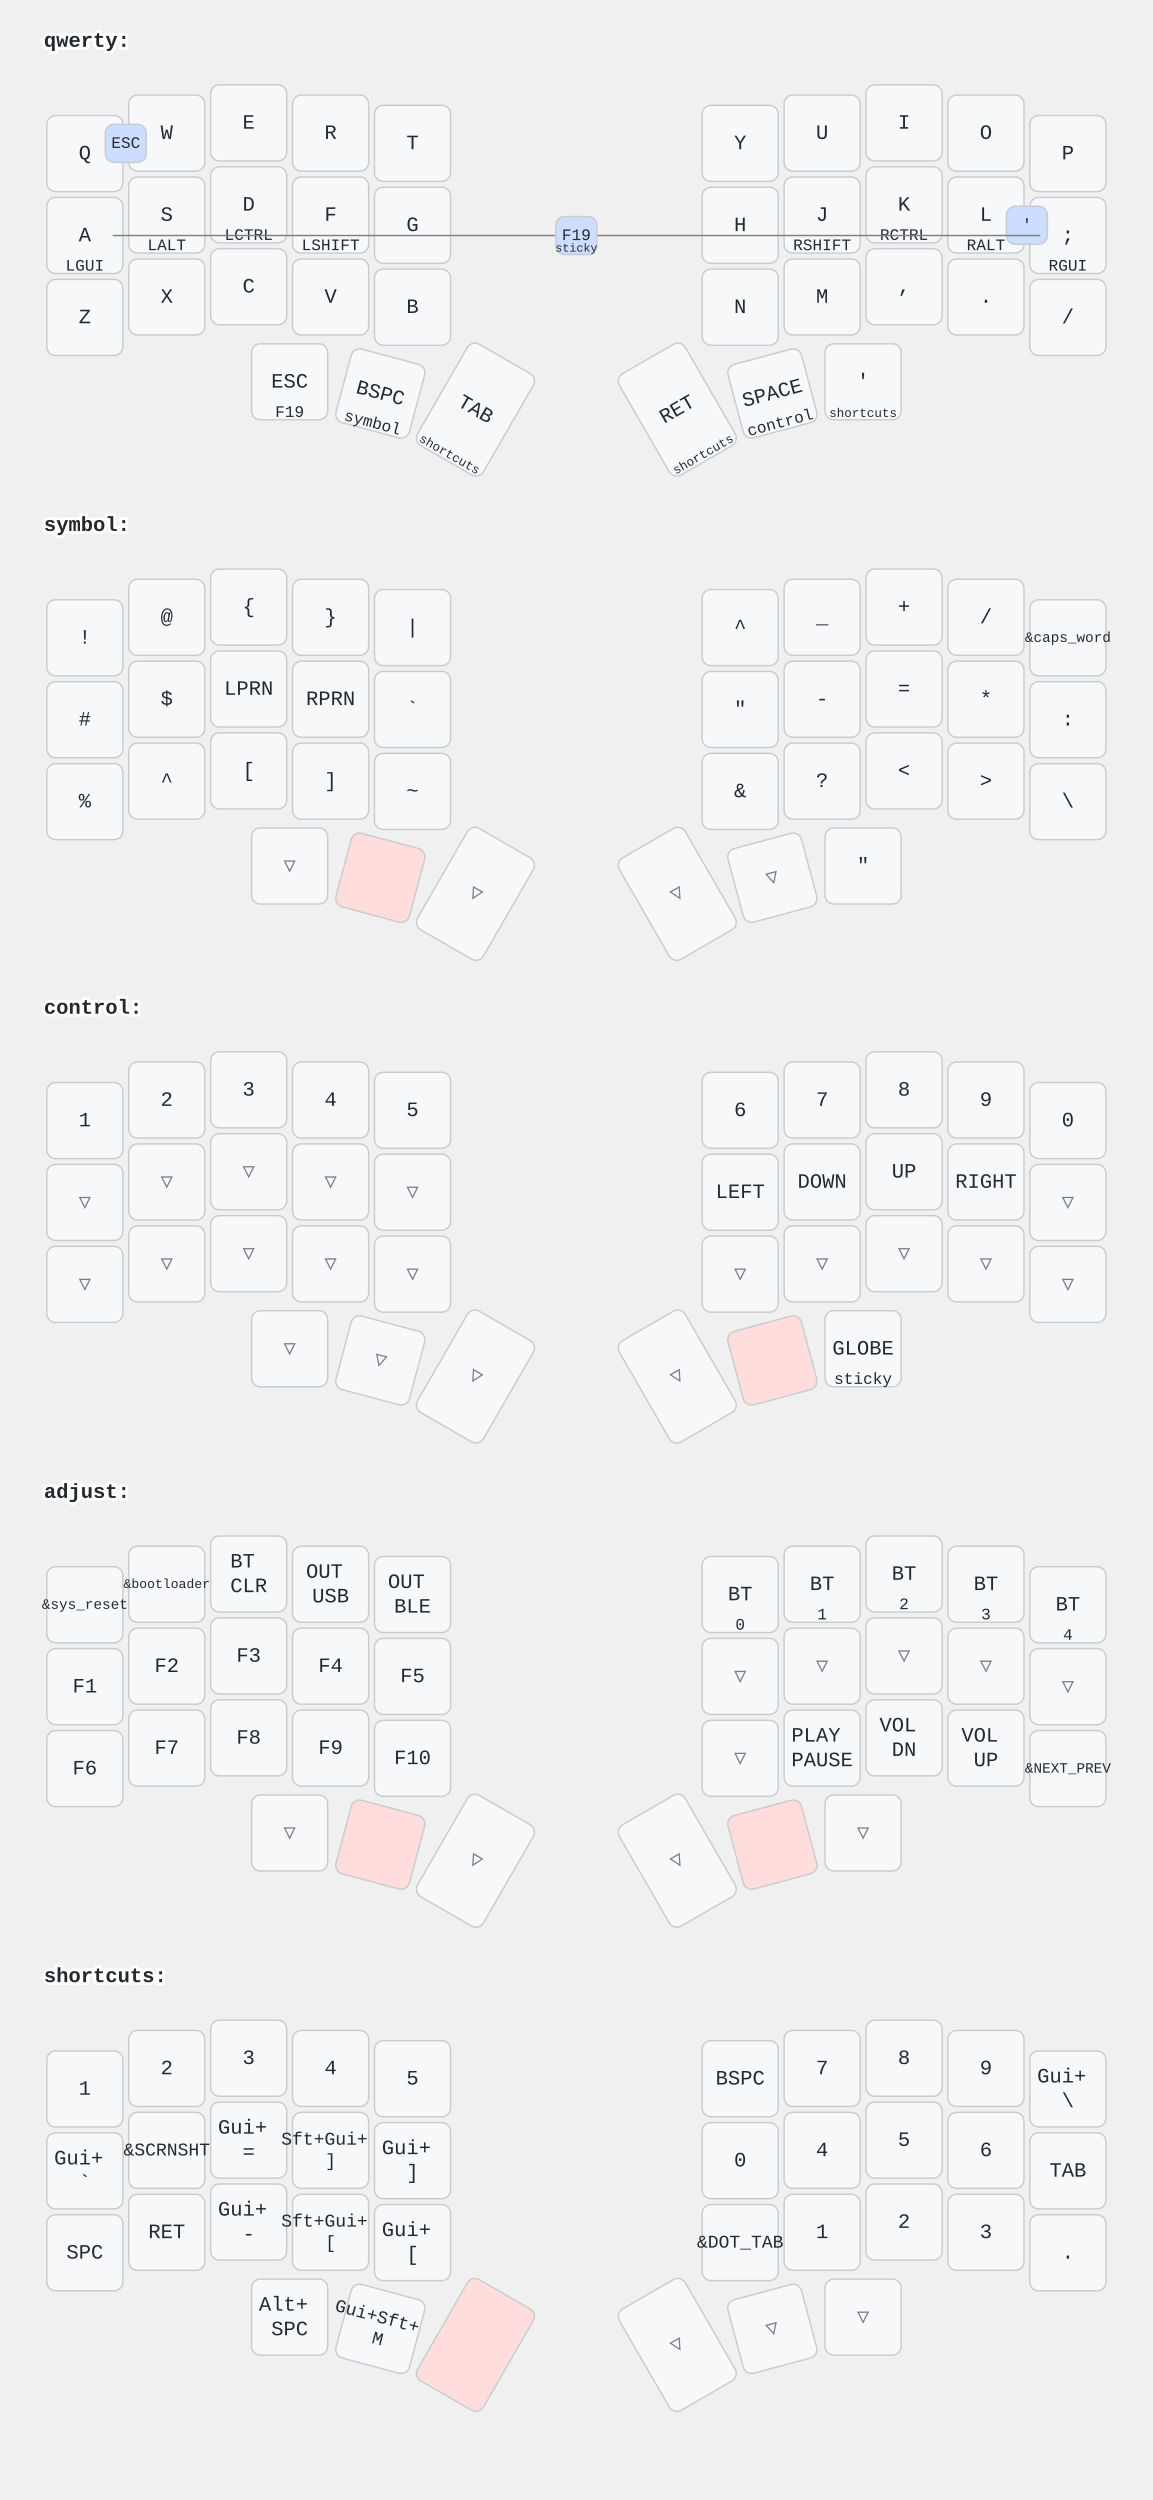
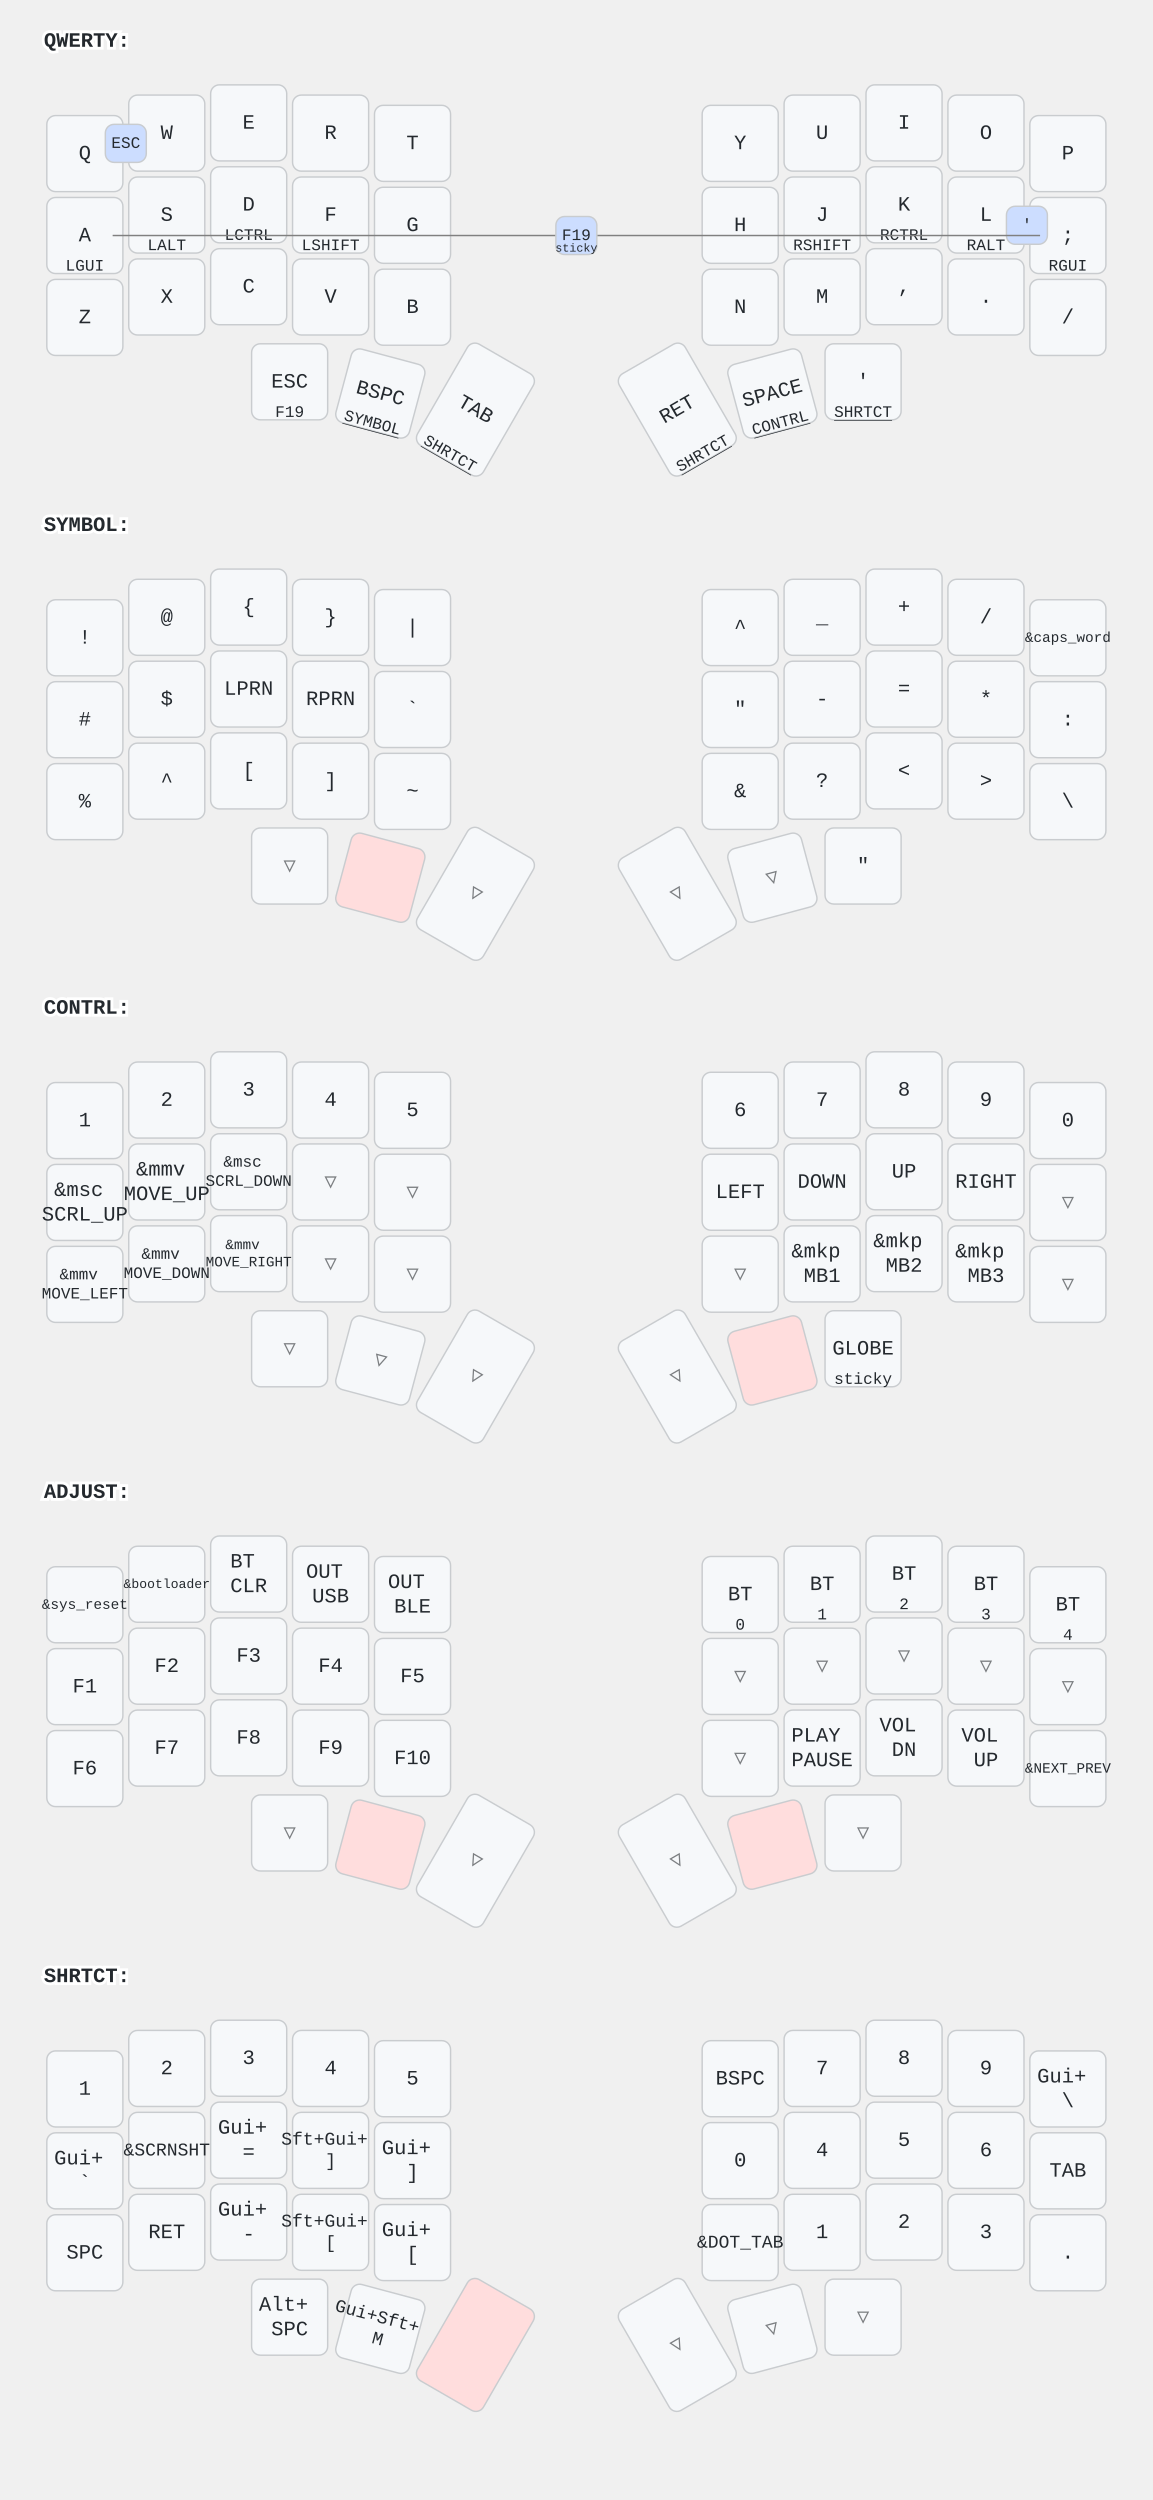
<svg xmlns="http://www.w3.org/2000/svg" width="788" height="1709" viewBox="0 0 788 1709" class="keymap">
  <style>/* inherit to force styles through use tags */
svg path {
    fill: inherit;
}

/* font and background color specifications */
svg.keymap {
    font-family: SFMono-Regular,Consolas,Liberation Mono,Menlo,monospace;
    font-size: 14px;
    font-kerning: normal;
    text-rendering: optimizeLegibility;
    fill: #24292e;
}

/* default key styling */
rect.key {
    fill: #f6f8fa;
}

rect.key, rect.combo {
    stroke: #c9cccf;
    stroke-width: 1;
}

/* default key side styling, only used is draw_key_sides is set */
rect.side {
    filter: brightness(90%);
}

/* color accent for combo boxes */
rect.combo, rect.combo-separate {
    fill: #cdf;
}

/* color accent for held keys */
rect.held, rect.combo.held {
    fill: #fdd;
}

/* color accent for ghost (optional) keys */
rect.ghost, rect.combo.ghost {
    stroke-dasharray: 4, 4;
    stroke-width: 2;
}

text {
    text-anchor: middle;
    dominant-baseline: middle;
}

/* styling for layer labels */
text.label {
    font-weight: bold;
    text-anchor: start;
    stroke: white;
    stroke-width: 4;
    paint-order: stroke;
}

/* styling for optional footer */
text.footer {
    text-anchor: end;
    dominant-baseline: auto;
    stroke: white;
    stroke-width: 4;
    paint-order: stroke;
}

/* styling for combo tap, and key hold/shifted label text */
text.combo, text.hold, text.shifted {
    font-size: 11px;
}

text.hold {
    text-anchor: middle;
    dominant-baseline: auto;
}

text.shifted {
    text-anchor: middle;
    dominant-baseline: hanging;
}

+ text.layer-activator {
+     text-decoration: underline;
+ }
+ 
/* styling for hold/shifted label text in combo box */
text.combo.hold, text.combo.shifted {
    font-size: 8px;
}

/* lighter symbol for transparent keys */
text.trans {
    fill: #7b7e81;
}

/* styling for combo dendrons */
path.combo {
    stroke-width: 1;
    stroke: gray;
    fill: none;
}

/* Start Tabler Icons Cleanup */
/* cannot use height/width with glyphs */
.icon-tabler &gt; path {
    fill: inherit;
    stroke: inherit;
    stroke-width: 2;
}
/* hide tabler's default box */
.icon-tabler &gt; path[stroke="none"][fill="none"] {
    visibility: hidden;
}
/* End Tabler Icons Cleanup */
</style>
-   <g transform="translate(30, 0)" class="layer-qwerty">
-     <text x="0" y="28" class="label">qwerty:</text>
+   <g transform="translate(30, 0)" class="layer-QWERTY">
+     <text x="0" y="28" class="label" id="QWERTY">QWERTY:</text>
    <g transform="translate(0, 56)">
      <g transform="translate(28, 49)" class="key keypos-0">
        <rect rx="6" ry="6" x="-26" y="-26" width="52" height="52" class="key" />
        <text x="0" y="0" class="key tap">Q</text>
      </g>
      <g transform="translate(84, 35)" class="key keypos-1">
        <rect rx="6" ry="6" x="-26" y="-26" width="52" height="52" class="key" />
        <text x="0" y="0" class="key tap">W</text>
      </g>
      <g transform="translate(140, 28)" class="key keypos-2">
        <rect rx="6" ry="6" x="-26" y="-26" width="52" height="52" class="key" />
        <text x="0" y="0" class="key tap">E</text>
      </g>
      <g transform="translate(196, 35)" class="key keypos-3">
        <rect rx="6" ry="6" x="-26" y="-26" width="52" height="52" class="key" />
        <text x="0" y="0" class="key tap">R</text>
      </g>
      <g transform="translate(252, 42)" class="key keypos-4">
        <rect rx="6" ry="6" x="-26" y="-26" width="52" height="52" class="key" />
        <text x="0" y="0" class="key tap">T</text>
      </g>
      <g transform="translate(476, 42)" class="key keypos-5">
        <rect rx="6" ry="6" x="-26" y="-26" width="52" height="52" class="key" />
        <text x="0" y="0" class="key tap">Y</text>
      </g>
      <g transform="translate(532, 35)" class="key keypos-6">
        <rect rx="6" ry="6" x="-26" y="-26" width="52" height="52" class="key" />
        <text x="0" y="0" class="key tap">U</text>
      </g>
      <g transform="translate(588, 28)" class="key keypos-7">
        <rect rx="6" ry="6" x="-26" y="-26" width="52" height="52" class="key" />
        <text x="0" y="0" class="key tap">I</text>
      </g>
      <g transform="translate(644, 35)" class="key keypos-8">
        <rect rx="6" ry="6" x="-26" y="-26" width="52" height="52" class="key" />
        <text x="0" y="0" class="key tap">O</text>
      </g>
      <g transform="translate(700, 49)" class="key keypos-9">
        <rect rx="6" ry="6" x="-26" y="-26" width="52" height="52" class="key" />
        <text x="0" y="0" class="key tap">P</text>
      </g>
      <g transform="translate(28, 105)" class="key keypos-10">
        <rect rx="6" ry="6" x="-26" y="-26" width="52" height="52" class="key" />
        <text x="0" y="0" class="key tap">A</text>
        <text x="0" y="24" class="key hold">LGUI</text>
      </g>
      <g transform="translate(84, 91)" class="key keypos-11">
        <rect rx="6" ry="6" x="-26" y="-26" width="52" height="52" class="key" />
        <text x="0" y="0" class="key tap">S</text>
        <text x="0" y="24" class="key hold">LALT</text>
      </g>
      <g transform="translate(140, 84)" class="key keypos-12">
        <rect rx="6" ry="6" x="-26" y="-26" width="52" height="52" class="key" />
        <text x="0" y="0" class="key tap">D</text>
        <text x="0" y="24" class="key hold">LCTRL</text>
      </g>
      <g transform="translate(196, 91)" class="key keypos-13">
        <rect rx="6" ry="6" x="-26" y="-26" width="52" height="52" class="key" />
        <text x="0" y="0" class="key tap">F</text>
        <text x="0" y="24" class="key hold">LSHIFT</text>
      </g>
      <g transform="translate(252, 98)" class="key keypos-14">
        <rect rx="6" ry="6" x="-26" y="-26" width="52" height="52" class="key" />
        <text x="0" y="0" class="key tap">G</text>
      </g>
      <g transform="translate(476, 98)" class="key keypos-15">
        <rect rx="6" ry="6" x="-26" y="-26" width="52" height="52" class="key" />
        <text x="0" y="0" class="key tap">H</text>
      </g>
      <g transform="translate(532, 91)" class="key keypos-16">
        <rect rx="6" ry="6" x="-26" y="-26" width="52" height="52" class="key" />
        <text x="0" y="0" class="key tap">J</text>
        <text x="0" y="24" class="key hold">RSHIFT</text>
      </g>
      <g transform="translate(588, 84)" class="key keypos-17">
        <rect rx="6" ry="6" x="-26" y="-26" width="52" height="52" class="key" />
        <text x="0" y="0" class="key tap">K</text>
        <text x="0" y="24" class="key hold">RCTRL</text>
      </g>
      <g transform="translate(644, 91)" class="key keypos-18">
        <rect rx="6" ry="6" x="-26" y="-26" width="52" height="52" class="key" />
        <text x="0" y="0" class="key tap">L</text>
        <text x="0" y="24" class="key hold">RALT</text>
      </g>
      <g transform="translate(700, 105)" class="key keypos-19">
        <rect rx="6" ry="6" x="-26" y="-26" width="52" height="52" class="key" />
        <text x="0" y="0" class="key tap">;</text>
        <text x="0" y="24" class="key hold">RGUI</text>
      </g>
      <g transform="translate(28, 161)" class="key keypos-20">
        <rect rx="6" ry="6" x="-26" y="-26" width="52" height="52" class="key" />
        <text x="0" y="0" class="key tap">Z</text>
      </g>
      <g transform="translate(84, 147)" class="key keypos-21">
        <rect rx="6" ry="6" x="-26" y="-26" width="52" height="52" class="key" />
        <text x="0" y="0" class="key tap">X</text>
      </g>
      <g transform="translate(140, 140)" class="key keypos-22">
        <rect rx="6" ry="6" x="-26" y="-26" width="52" height="52" class="key" />
        <text x="0" y="0" class="key tap">C</text>
      </g>
      <g transform="translate(196, 147)" class="key keypos-23">
        <rect rx="6" ry="6" x="-26" y="-26" width="52" height="52" class="key" />
        <text x="0" y="0" class="key tap">V</text>
      </g>
      <g transform="translate(252, 154)" class="key keypos-24">
        <rect rx="6" ry="6" x="-26" y="-26" width="52" height="52" class="key" />
        <text x="0" y="0" class="key tap">B</text>
      </g>
      <g transform="translate(476, 154)" class="key keypos-25">
        <rect rx="6" ry="6" x="-26" y="-26" width="52" height="52" class="key" />
        <text x="0" y="0" class="key tap">N</text>
      </g>
      <g transform="translate(532, 147)" class="key keypos-26">
        <rect rx="6" ry="6" x="-26" y="-26" width="52" height="52" class="key" />
        <text x="0" y="0" class="key tap">M</text>
      </g>
      <g transform="translate(588, 140)" class="key keypos-27">
        <rect rx="6" ry="6" x="-26" y="-26" width="52" height="52" class="key" />
        <text x="0" y="0" class="key tap">,</text>
      </g>
      <g transform="translate(644, 147)" class="key keypos-28">
        <rect rx="6" ry="6" x="-26" y="-26" width="52" height="52" class="key" />
        <text x="0" y="0" class="key tap">.</text>
      </g>
      <g transform="translate(700, 161)" class="key keypos-29">
        <rect rx="6" ry="6" x="-26" y="-26" width="52" height="52" class="key" />
        <text x="0" y="0" class="key tap">/</text>
      </g>
      <g transform="translate(168, 205)" class="key keypos-30">
        <rect rx="6" ry="6" x="-26" y="-26" width="52" height="52" class="key" />
        <text x="0" y="0" class="key tap">ESC</text>
        <text x="0" y="24" class="key hold">F19</text>
      </g>
      <g transform="translate(230, 213) rotate(15.0)" class="key keypos-31">
        <rect rx="6" ry="6" x="-26" y="-26" width="52" height="52" class="key" />
        <text x="0" y="0" class="key tap">BSPC</text>
-         <text x="0" y="24" class="key hold">symbol</text>
+         <a href="#SYMBOL">
+           <text x="0" y="24" class="key hold layer-activator">SYMBOL</text>
+         </a>
      </g>
      <g transform="translate(295, 224) rotate(30.0)" class="key keypos-32">
        <rect rx="6" ry="6" x="-26" y="-40" width="52" height="80" class="key" />
        <text x="0" y="0" class="key tap">TAB</text>
-         <text x="0" y="38" class="key hold">
-           <tspan style="font-size: 78%">shortcuts</tspan>
-         </text>
+         <a href="#SHRTCT">
+           <text x="0" y="38" class="key hold layer-activator">SHRTCT</text>
+         </a>
      </g>
      <g transform="translate(433, 224) rotate(-30.0)" class="key keypos-33">
        <rect rx="6" ry="6" x="-26" y="-40" width="52" height="80" class="key" />
        <text x="0" y="0" class="key tap">RET</text>
-         <text x="0" y="38" class="key hold">
-           <tspan style="font-size: 78%">shortcuts</tspan>
-         </text>
+         <a href="#SHRTCT">
+           <text x="0" y="38" class="key hold layer-activator">SHRTCT</text>
+         </a>
      </g>
      <g transform="translate(498, 213) rotate(-15.0)" class="key keypos-34">
        <rect rx="6" ry="6" x="-26" y="-26" width="52" height="52" class="key" />
        <text x="0" y="0" class="key tap">SPACE</text>
-         <text x="0" y="24" class="key hold">control</text>
+         <a href="#CONTRL">
+           <text x="0" y="24" class="key hold layer-activator">CONTRL</text>
+         </a>
      </g>
      <g transform="translate(560, 205)" class="key keypos-35">
        <rect rx="6" ry="6" x="-26" y="-26" width="52" height="52" class="key" />
        <text x="0" y="0" class="key tap">'</text>
-         <text x="0" y="24" class="key hold">
-           <tspan style="font-size: 78%">shortcuts</tspan>
-         </text>
+         <a href="#SHRTCT">
+           <text x="0" y="24" class="key hold layer-activator">SHRTCT</text>
+         </a>
      </g>
      <g class="combo combopos-0">
        <rect rx="6" ry="6" x="42" y="29" width="28" height="26" class="combo" />
        <text x="56" y="42" class="combo tap">ESC</text>
      </g>
      <g class="combo combopos-1">
        <rect rx="6" ry="6" x="658" y="85" width="28" height="26" class="combo" />
        <text x="672" y="98" class="combo tap">'</text>
      </g>
      <g class="combo combopos-2">
        <path d="M364,105 l-317,0" class="combo" />
        <path d="M364,105 l317,0" class="combo" />
        <rect rx="6" ry="6" x="350" y="92" width="28" height="26" class="combo" />
        <text x="364" y="105" class="combo tap">F19</text>
        <text x="364" y="116" class="combo hold">sticky</text>
      </g>
    </g>
  </g>
-   <g transform="translate(30, 331)" class="layer-symbol">
-     <text x="0" y="28" class="label">symbol:</text>
+   <g transform="translate(30, 331)" class="layer-SYMBOL">
+     <text x="0" y="28" class="label" id="SYMBOL">SYMBOL:</text>
    <g transform="translate(0, 56)">
      <g transform="translate(28, 49)" class="key keypos-0">
        <rect rx="6" ry="6" x="-26" y="-26" width="52" height="52" class="key" />
        <text x="0" y="0" class="key tap">!</text>
      </g>
      <g transform="translate(84, 35)" class="key keypos-1">
        <rect rx="6" ry="6" x="-26" y="-26" width="52" height="52" class="key" />
        <text x="0" y="0" class="key tap">@</text>
      </g>
      <g transform="translate(140, 28)" class="key keypos-2">
        <rect rx="6" ry="6" x="-26" y="-26" width="52" height="52" class="key" />
        <text x="0" y="0" class="key tap">{</text>
      </g>
      <g transform="translate(196, 35)" class="key keypos-3">
        <rect rx="6" ry="6" x="-26" y="-26" width="52" height="52" class="key" />
        <text x="0" y="0" class="key tap">}</text>
      </g>
      <g transform="translate(252, 42)" class="key keypos-4">
        <rect rx="6" ry="6" x="-26" y="-26" width="52" height="52" class="key" />
        <text x="0" y="0" class="key tap">|</text>
      </g>
      <g transform="translate(476, 42)" class="key keypos-5">
        <rect rx="6" ry="6" x="-26" y="-26" width="52" height="52" class="key" />
        <text x="0" y="0" class="key tap">^</text>
      </g>
      <g transform="translate(532, 35)" class="key keypos-6">
        <rect rx="6" ry="6" x="-26" y="-26" width="52" height="52" class="key" />
        <text x="0" y="0" class="key tap">_</text>
      </g>
      <g transform="translate(588, 28)" class="key keypos-7">
        <rect rx="6" ry="6" x="-26" y="-26" width="52" height="52" class="key" />
        <text x="0" y="0" class="key tap">+</text>
      </g>
      <g transform="translate(644, 35)" class="key keypos-8">
        <rect rx="6" ry="6" x="-26" y="-26" width="52" height="52" class="key" />
        <text x="0" y="0" class="key tap">/</text>
      </g>
      <g transform="translate(700, 49)" class="key keypos-9">
        <rect rx="6" ry="6" x="-26" y="-26" width="52" height="52" class="key" />
        <text x="0" y="0" class="key tap">
          <tspan style="font-size: 70%">&amp;caps_word</tspan>
        </text>
      </g>
      <g transform="translate(28, 105)" class="key keypos-10">
        <rect rx="6" ry="6" x="-26" y="-26" width="52" height="52" class="key" />
        <text x="0" y="0" class="key tap">#</text>
      </g>
      <g transform="translate(84, 91)" class="key keypos-11">
        <rect rx="6" ry="6" x="-26" y="-26" width="52" height="52" class="key" />
        <text x="0" y="0" class="key tap">$</text>
      </g>
      <g transform="translate(140, 84)" class="key keypos-12">
        <rect rx="6" ry="6" x="-26" y="-26" width="52" height="52" class="key" />
        <text x="0" y="0" class="key tap">LPRN</text>
      </g>
      <g transform="translate(196, 91)" class="key keypos-13">
        <rect rx="6" ry="6" x="-26" y="-26" width="52" height="52" class="key" />
        <text x="0" y="0" class="key tap">RPRN</text>
      </g>
      <g transform="translate(252, 98)" class="key keypos-14">
        <rect rx="6" ry="6" x="-26" y="-26" width="52" height="52" class="key" />
        <text x="0" y="0" class="key tap">`</text>
      </g>
      <g transform="translate(476, 98)" class="key keypos-15">
        <rect rx="6" ry="6" x="-26" y="-26" width="52" height="52" class="key" />
        <text x="0" y="0" class="key tap">"</text>
      </g>
      <g transform="translate(532, 91)" class="key keypos-16">
        <rect rx="6" ry="6" x="-26" y="-26" width="52" height="52" class="key" />
        <text x="0" y="0" class="key tap">-</text>
      </g>
      <g transform="translate(588, 84)" class="key keypos-17">
        <rect rx="6" ry="6" x="-26" y="-26" width="52" height="52" class="key" />
        <text x="0" y="0" class="key tap">=</text>
      </g>
      <g transform="translate(644, 91)" class="key keypos-18">
        <rect rx="6" ry="6" x="-26" y="-26" width="52" height="52" class="key" />
        <text x="0" y="0" class="key tap">*</text>
      </g>
      <g transform="translate(700, 105)" class="key keypos-19">
        <rect rx="6" ry="6" x="-26" y="-26" width="52" height="52" class="key" />
        <text x="0" y="0" class="key tap">:</text>
      </g>
      <g transform="translate(28, 161)" class="key keypos-20">
        <rect rx="6" ry="6" x="-26" y="-26" width="52" height="52" class="key" />
        <text x="0" y="0" class="key tap">%</text>
      </g>
      <g transform="translate(84, 147)" class="key keypos-21">
        <rect rx="6" ry="6" x="-26" y="-26" width="52" height="52" class="key" />
        <text x="0" y="0" class="key tap">^</text>
      </g>
      <g transform="translate(140, 140)" class="key keypos-22">
        <rect rx="6" ry="6" x="-26" y="-26" width="52" height="52" class="key" />
        <text x="0" y="0" class="key tap">[</text>
      </g>
      <g transform="translate(196, 147)" class="key keypos-23">
        <rect rx="6" ry="6" x="-26" y="-26" width="52" height="52" class="key" />
        <text x="0" y="0" class="key tap">]</text>
      </g>
      <g transform="translate(252, 154)" class="key keypos-24">
        <rect rx="6" ry="6" x="-26" y="-26" width="52" height="52" class="key" />
        <text x="0" y="0" class="key tap">~</text>
      </g>
      <g transform="translate(476, 154)" class="key keypos-25">
        <rect rx="6" ry="6" x="-26" y="-26" width="52" height="52" class="key" />
        <text x="0" y="0" class="key tap">&amp;</text>
      </g>
      <g transform="translate(532, 147)" class="key keypos-26">
        <rect rx="6" ry="6" x="-26" y="-26" width="52" height="52" class="key" />
        <text x="0" y="0" class="key tap">?</text>
      </g>
      <g transform="translate(588, 140)" class="key keypos-27">
        <rect rx="6" ry="6" x="-26" y="-26" width="52" height="52" class="key" />
        <text x="0" y="0" class="key tap">&lt;</text>
      </g>
      <g transform="translate(644, 147)" class="key keypos-28">
        <rect rx="6" ry="6" x="-26" y="-26" width="52" height="52" class="key" />
        <text x="0" y="0" class="key tap">&gt;</text>
      </g>
      <g transform="translate(700, 161)" class="key keypos-29">
        <rect rx="6" ry="6" x="-26" y="-26" width="52" height="52" class="key" />
        <text x="0" y="0" class="key tap">\</text>
      </g>
      <g transform="translate(168, 205)" class="key trans keypos-30">
        <rect rx="6" ry="6" x="-26" y="-26" width="52" height="52" class="key trans" />
        <text x="0" y="0" class="key trans tap">▽</text>
      </g>
      <g transform="translate(230, 213) rotate(15.0)" class="key held keypos-31">
        <rect rx="6" ry="6" x="-26" y="-26" width="52" height="52" class="key held" />
      </g>
      <g transform="translate(295, 224) rotate(30.0)" class="key trans keypos-32">
        <rect rx="6" ry="6" x="-26" y="-40" width="52" height="80" class="key trans" />
        <text x="0" y="0" class="key trans tap">▽</text>
      </g>
      <g transform="translate(433, 224) rotate(-30.0)" class="key trans keypos-33">
        <rect rx="6" ry="6" x="-26" y="-40" width="52" height="80" class="key trans" />
        <text x="0" y="0" class="key trans tap">▽</text>
      </g>
      <g transform="translate(498, 213) rotate(-15.0)" class="key trans keypos-34">
        <rect rx="6" ry="6" x="-26" y="-26" width="52" height="52" class="key trans" />
        <text x="0" y="0" class="key trans tap">▽</text>
      </g>
      <g transform="translate(560, 205)" class="key keypos-35">
        <rect rx="6" ry="6" x="-26" y="-26" width="52" height="52" class="key" />
        <text x="0" y="0" class="key tap">"</text>
      </g>
    </g>
  </g>
-   <g transform="translate(30, 661)" class="layer-control">
-     <text x="0" y="28" class="label">control:</text>
+   <g transform="translate(30, 661)" class="layer-CONTRL">
+     <text x="0" y="28" class="label" id="CONTRL">CONTRL:</text>
    <g transform="translate(0, 56)">
      <g transform="translate(28, 49)" class="key keypos-0">
        <rect rx="6" ry="6" x="-26" y="-26" width="52" height="52" class="key" />
        <text x="0" y="0" class="key tap">1</text>
      </g>
      <g transform="translate(84, 35)" class="key keypos-1">
        <rect rx="6" ry="6" x="-26" y="-26" width="52" height="52" class="key" />
        <text x="0" y="0" class="key tap">2</text>
      </g>
      <g transform="translate(140, 28)" class="key keypos-2">
        <rect rx="6" ry="6" x="-26" y="-26" width="52" height="52" class="key" />
        <text x="0" y="0" class="key tap">3</text>
      </g>
      <g transform="translate(196, 35)" class="key keypos-3">
        <rect rx="6" ry="6" x="-26" y="-26" width="52" height="52" class="key" />
        <text x="0" y="0" class="key tap">4</text>
      </g>
      <g transform="translate(252, 42)" class="key keypos-4">
        <rect rx="6" ry="6" x="-26" y="-26" width="52" height="52" class="key" />
        <text x="0" y="0" class="key tap">5</text>
      </g>
      <g transform="translate(476, 42)" class="key keypos-5">
        <rect rx="6" ry="6" x="-26" y="-26" width="52" height="52" class="key" />
        <text x="0" y="0" class="key tap">6</text>
      </g>
      <g transform="translate(532, 35)" class="key keypos-6">
        <rect rx="6" ry="6" x="-26" y="-26" width="52" height="52" class="key" />
        <text x="0" y="0" class="key tap">7</text>
      </g>
      <g transform="translate(588, 28)" class="key keypos-7">
        <rect rx="6" ry="6" x="-26" y="-26" width="52" height="52" class="key" />
        <text x="0" y="0" class="key tap">8</text>
      </g>
      <g transform="translate(644, 35)" class="key keypos-8">
        <rect rx="6" ry="6" x="-26" y="-26" width="52" height="52" class="key" />
        <text x="0" y="0" class="key tap">9</text>
      </g>
      <g transform="translate(700, 49)" class="key keypos-9">
        <rect rx="6" ry="6" x="-26" y="-26" width="52" height="52" class="key" />
        <text x="0" y="0" class="key tap">0</text>
      </g>
-       <g transform="translate(28, 105)" class="key trans keypos-10">
-         <rect rx="6" ry="6" x="-26" y="-26" width="52" height="52" class="key trans" />
-         <text x="0" y="0" class="key trans tap">▽</text>
-       </g>
-       <g transform="translate(84, 91)" class="key trans keypos-11">
-         <rect rx="6" ry="6" x="-26" y="-26" width="52" height="52" class="key trans" />
-         <text x="0" y="0" class="key trans tap">▽</text>
-       </g>
-       <g transform="translate(140, 84)" class="key trans keypos-12">
-         <rect rx="6" ry="6" x="-26" y="-26" width="52" height="52" class="key trans" />
-         <text x="0" y="0" class="key trans tap">▽</text>
+       <g transform="translate(28, 105)" class="key keypos-10">
+         <rect rx="6" ry="6" x="-26" y="-26" width="52" height="52" class="key" />
+         <text x="0" y="0" class="key tap">
+           <tspan x="0" dy="-0.6em">&amp;msc</tspan>
+           <tspan x="0" dy="1.2em">SCRL_UP</tspan>
+         </text>
+       </g>
+       <g transform="translate(84, 91)" class="key keypos-11">
+         <rect rx="6" ry="6" x="-26" y="-26" width="52" height="52" class="key" />
+         <text x="0" y="0" class="key tap">
+           <tspan x="0" dy="-0.6em">&amp;mmv</tspan>
+           <tspan x="0" dy="1.2em">MOVE_UP</tspan>
+         </text>
+       </g>
+       <g transform="translate(140, 84)" class="key keypos-12">
+         <rect rx="6" ry="6" x="-26" y="-26" width="52" height="52" class="key" />
+         <text x="0" y="0" class="key tap">
+           <tspan x="0" dy="-0.6em" style="font-size: 78%">&amp;msc</tspan>
+           <tspan x="0" dy="1.2em" style="font-size: 78%">SCRL_DOWN</tspan>
+         </text>
      </g>
      <g transform="translate(196, 91)" class="key trans keypos-13">
        <rect rx="6" ry="6" x="-26" y="-26" width="52" height="52" class="key trans" />
        <text x="0" y="0" class="key trans tap">▽</text>
      </g>
      <g transform="translate(252, 98)" class="key trans keypos-14">
        <rect rx="6" ry="6" x="-26" y="-26" width="52" height="52" class="key trans" />
        <text x="0" y="0" class="key trans tap">▽</text>
      </g>
      <g transform="translate(476, 98)" class="key keypos-15">
        <rect rx="6" ry="6" x="-26" y="-26" width="52" height="52" class="key" />
        <text x="0" y="0" class="key tap">LEFT</text>
      </g>
      <g transform="translate(532, 91)" class="key keypos-16">
        <rect rx="6" ry="6" x="-26" y="-26" width="52" height="52" class="key" />
        <text x="0" y="0" class="key tap">DOWN</text>
      </g>
      <g transform="translate(588, 84)" class="key keypos-17">
        <rect rx="6" ry="6" x="-26" y="-26" width="52" height="52" class="key" />
        <text x="0" y="0" class="key tap">UP</text>
      </g>
      <g transform="translate(644, 91)" class="key keypos-18">
        <rect rx="6" ry="6" x="-26" y="-26" width="52" height="52" class="key" />
        <text x="0" y="0" class="key tap">RIGHT</text>
      </g>
      <g transform="translate(700, 105)" class="key trans keypos-19">
        <rect rx="6" ry="6" x="-26" y="-26" width="52" height="52" class="key trans" />
        <text x="0" y="0" class="key trans tap">▽</text>
      </g>
-       <g transform="translate(28, 161)" class="key trans keypos-20">
-         <rect rx="6" ry="6" x="-26" y="-26" width="52" height="52" class="key trans" />
-         <text x="0" y="0" class="key trans tap">▽</text>
-       </g>
-       <g transform="translate(84, 147)" class="key trans keypos-21">
-         <rect rx="6" ry="6" x="-26" y="-26" width="52" height="52" class="key trans" />
-         <text x="0" y="0" class="key trans tap">▽</text>
-       </g>
-       <g transform="translate(140, 140)" class="key trans keypos-22">
-         <rect rx="6" ry="6" x="-26" y="-26" width="52" height="52" class="key trans" />
-         <text x="0" y="0" class="key trans tap">▽</text>
+       <g transform="translate(28, 161)" class="key keypos-20">
+         <rect rx="6" ry="6" x="-26" y="-26" width="52" height="52" class="key" />
+         <text x="0" y="0" class="key tap">
+           <tspan x="0" dy="-0.6em" style="font-size: 78%">&amp;mmv</tspan>
+           <tspan x="0" dy="1.2em" style="font-size: 78%">MOVE_LEFT</tspan>
+         </text>
+       </g>
+       <g transform="translate(84, 147)" class="key keypos-21">
+         <rect rx="6" ry="6" x="-26" y="-26" width="52" height="52" class="key" />
+         <text x="0" y="0" class="key tap">
+           <tspan x="0" dy="-0.6em" style="font-size: 78%">&amp;mmv</tspan>
+           <tspan x="0" dy="1.2em" style="font-size: 78%">MOVE_DOWN</tspan>
+         </text>
+       </g>
+       <g transform="translate(140, 140)" class="key keypos-22">
+         <rect rx="6" ry="6" x="-26" y="-26" width="52" height="52" class="key" />
+         <text x="0" y="0" class="key tap">
+           <tspan x="0" dy="-0.6em" style="font-size: 70%">&amp;mmv</tspan>
+           <tspan x="0" dy="1.2em" style="font-size: 70%">MOVE_RIGHT</tspan>
+         </text>
      </g>
      <g transform="translate(196, 147)" class="key trans keypos-23">
        <rect rx="6" ry="6" x="-26" y="-26" width="52" height="52" class="key trans" />
        <text x="0" y="0" class="key trans tap">▽</text>
      </g>
      <g transform="translate(252, 154)" class="key trans keypos-24">
        <rect rx="6" ry="6" x="-26" y="-26" width="52" height="52" class="key trans" />
        <text x="0" y="0" class="key trans tap">▽</text>
      </g>
      <g transform="translate(476, 154)" class="key trans keypos-25">
        <rect rx="6" ry="6" x="-26" y="-26" width="52" height="52" class="key trans" />
        <text x="0" y="0" class="key trans tap">▽</text>
      </g>
-       <g transform="translate(532, 147)" class="key trans keypos-26">
-         <rect rx="6" ry="6" x="-26" y="-26" width="52" height="52" class="key trans" />
-         <text x="0" y="0" class="key trans tap">▽</text>
-       </g>
-       <g transform="translate(588, 140)" class="key trans keypos-27">
-         <rect rx="6" ry="6" x="-26" y="-26" width="52" height="52" class="key trans" />
-         <text x="0" y="0" class="key trans tap">▽</text>
-       </g>
-       <g transform="translate(644, 147)" class="key trans keypos-28">
-         <rect rx="6" ry="6" x="-26" y="-26" width="52" height="52" class="key trans" />
-         <text x="0" y="0" class="key trans tap">▽</text>
+       <g transform="translate(532, 147)" class="key keypos-26">
+         <rect rx="6" ry="6" x="-26" y="-26" width="52" height="52" class="key" />
+         <text x="0" y="0" class="key tap">
+           <tspan x="0" dy="-0.6em">&amp;mkp</tspan>
+           <tspan x="0" dy="1.2em">MB1</tspan>
+         </text>
+       </g>
+       <g transform="translate(588, 140)" class="key keypos-27">
+         <rect rx="6" ry="6" x="-26" y="-26" width="52" height="52" class="key" />
+         <text x="0" y="0" class="key tap">
+           <tspan x="0" dy="-0.6em">&amp;mkp</tspan>
+           <tspan x="0" dy="1.2em">MB2</tspan>
+         </text>
+       </g>
+       <g transform="translate(644, 147)" class="key keypos-28">
+         <rect rx="6" ry="6" x="-26" y="-26" width="52" height="52" class="key" />
+         <text x="0" y="0" class="key tap">
+           <tspan x="0" dy="-0.6em">&amp;mkp</tspan>
+           <tspan x="0" dy="1.2em">MB3</tspan>
+         </text>
      </g>
      <g transform="translate(700, 161)" class="key trans keypos-29">
        <rect rx="6" ry="6" x="-26" y="-26" width="52" height="52" class="key trans" />
        <text x="0" y="0" class="key trans tap">▽</text>
      </g>
      <g transform="translate(168, 205)" class="key trans keypos-30">
        <rect rx="6" ry="6" x="-26" y="-26" width="52" height="52" class="key trans" />
        <text x="0" y="0" class="key trans tap">▽</text>
      </g>
      <g transform="translate(230, 213) rotate(15.0)" class="key trans keypos-31">
        <rect rx="6" ry="6" x="-26" y="-26" width="52" height="52" class="key trans" />
        <text x="0" y="0" class="key trans tap">▽</text>
      </g>
      <g transform="translate(295, 224) rotate(30.0)" class="key trans keypos-32">
        <rect rx="6" ry="6" x="-26" y="-40" width="52" height="80" class="key trans" />
        <text x="0" y="0" class="key trans tap">▽</text>
      </g>
      <g transform="translate(433, 224) rotate(-30.0)" class="key trans keypos-33">
        <rect rx="6" ry="6" x="-26" y="-40" width="52" height="80" class="key trans" />
        <text x="0" y="0" class="key trans tap">▽</text>
      </g>
      <g transform="translate(498, 213) rotate(-15.0)" class="key held keypos-34">
        <rect rx="6" ry="6" x="-26" y="-26" width="52" height="52" class="key held" />
      </g>
      <g transform="translate(560, 205)" class="key keypos-35">
        <rect rx="6" ry="6" x="-26" y="-26" width="52" height="52" class="key" />
        <text x="0" y="0" class="key tap">GLOBE</text>
        <text x="0" y="24" class="key hold">sticky</text>
      </g>
    </g>
  </g>
-   <g transform="translate(30, 992)" class="layer-adjust">
-     <text x="0" y="28" class="label">adjust:</text>
+   <g transform="translate(30, 992)" class="layer-ADJUST">
+     <text x="0" y="28" class="label" id="ADJUST">ADJUST:</text>
    <g transform="translate(0, 56)">
      <g transform="translate(28, 49)" class="key keypos-0">
        <rect rx="6" ry="6" x="-26" y="-26" width="52" height="52" class="key" />
        <text x="0" y="0" class="key tap">
          <tspan style="font-size: 70%">&amp;sys_reset</tspan>
        </text>
      </g>
      <g transform="translate(84, 35)" class="key keypos-1">
        <rect rx="6" ry="6" x="-26" y="-26" width="52" height="52" class="key" />
        <text x="0" y="0" class="key tap">
          <tspan style="font-size: 64%">&amp;bootloader</tspan>
        </text>
      </g>
      <g transform="translate(140, 28)" class="key keypos-2">
        <rect rx="6" ry="6" x="-26" y="-26" width="52" height="52" class="key" />
        <text x="0" y="0" class="key tap">
          <tspan x="0" dy="-0.6em">BT</tspan>
          <tspan x="0" dy="1.2em">CLR</tspan>
        </text>
      </g>
      <g transform="translate(196, 35)" class="key keypos-3">
        <rect rx="6" ry="6" x="-26" y="-26" width="52" height="52" class="key" />
        <text x="0" y="0" class="key tap">
          <tspan x="0" dy="-0.6em">OUT</tspan>
          <tspan x="0" dy="1.2em">USB</tspan>
        </text>
      </g>
      <g transform="translate(252, 42)" class="key keypos-4">
        <rect rx="6" ry="6" x="-26" y="-26" width="52" height="52" class="key" />
        <text x="0" y="0" class="key tap">
          <tspan x="0" dy="-0.6em">OUT</tspan>
          <tspan x="0" dy="1.2em">BLE</tspan>
        </text>
      </g>
      <g transform="translate(476, 42)" class="key keypos-5">
        <rect rx="6" ry="6" x="-26" y="-26" width="52" height="52" class="key" />
        <text x="0" y="0" class="key tap">BT</text>
        <text x="0" y="24" class="key hold">0</text>
      </g>
      <g transform="translate(532, 35)" class="key keypos-6">
        <rect rx="6" ry="6" x="-26" y="-26" width="52" height="52" class="key" />
        <text x="0" y="0" class="key tap">BT</text>
        <text x="0" y="24" class="key hold">1</text>
      </g>
      <g transform="translate(588, 28)" class="key keypos-7">
        <rect rx="6" ry="6" x="-26" y="-26" width="52" height="52" class="key" />
        <text x="0" y="0" class="key tap">BT</text>
        <text x="0" y="24" class="key hold">2</text>
      </g>
      <g transform="translate(644, 35)" class="key keypos-8">
        <rect rx="6" ry="6" x="-26" y="-26" width="52" height="52" class="key" />
        <text x="0" y="0" class="key tap">BT</text>
        <text x="0" y="24" class="key hold">3</text>
      </g>
      <g transform="translate(700, 49)" class="key keypos-9">
        <rect rx="6" ry="6" x="-26" y="-26" width="52" height="52" class="key" />
        <text x="0" y="0" class="key tap">BT</text>
        <text x="0" y="24" class="key hold">4</text>
      </g>
      <g transform="translate(28, 105)" class="key keypos-10">
        <rect rx="6" ry="6" x="-26" y="-26" width="52" height="52" class="key" />
        <text x="0" y="0" class="key tap">F1</text>
      </g>
      <g transform="translate(84, 91)" class="key keypos-11">
        <rect rx="6" ry="6" x="-26" y="-26" width="52" height="52" class="key" />
        <text x="0" y="0" class="key tap">F2</text>
      </g>
      <g transform="translate(140, 84)" class="key keypos-12">
        <rect rx="6" ry="6" x="-26" y="-26" width="52" height="52" class="key" />
        <text x="0" y="0" class="key tap">F3</text>
      </g>
      <g transform="translate(196, 91)" class="key keypos-13">
        <rect rx="6" ry="6" x="-26" y="-26" width="52" height="52" class="key" />
        <text x="0" y="0" class="key tap">F4</text>
      </g>
      <g transform="translate(252, 98)" class="key keypos-14">
        <rect rx="6" ry="6" x="-26" y="-26" width="52" height="52" class="key" />
        <text x="0" y="0" class="key tap">F5</text>
      </g>
      <g transform="translate(476, 98)" class="key trans keypos-15">
        <rect rx="6" ry="6" x="-26" y="-26" width="52" height="52" class="key trans" />
        <text x="0" y="0" class="key trans tap">▽</text>
      </g>
      <g transform="translate(532, 91)" class="key trans keypos-16">
        <rect rx="6" ry="6" x="-26" y="-26" width="52" height="52" class="key trans" />
        <text x="0" y="0" class="key trans tap">▽</text>
      </g>
      <g transform="translate(588, 84)" class="key trans keypos-17">
        <rect rx="6" ry="6" x="-26" y="-26" width="52" height="52" class="key trans" />
        <text x="0" y="0" class="key trans tap">▽</text>
      </g>
      <g transform="translate(644, 91)" class="key trans keypos-18">
        <rect rx="6" ry="6" x="-26" y="-26" width="52" height="52" class="key trans" />
        <text x="0" y="0" class="key trans tap">▽</text>
      </g>
      <g transform="translate(700, 105)" class="key trans keypos-19">
        <rect rx="6" ry="6" x="-26" y="-26" width="52" height="52" class="key trans" />
        <text x="0" y="0" class="key trans tap">▽</text>
      </g>
      <g transform="translate(28, 161)" class="key keypos-20">
        <rect rx="6" ry="6" x="-26" y="-26" width="52" height="52" class="key" />
        <text x="0" y="0" class="key tap">F6</text>
      </g>
      <g transform="translate(84, 147)" class="key keypos-21">
        <rect rx="6" ry="6" x="-26" y="-26" width="52" height="52" class="key" />
        <text x="0" y="0" class="key tap">F7</text>
      </g>
      <g transform="translate(140, 140)" class="key keypos-22">
        <rect rx="6" ry="6" x="-26" y="-26" width="52" height="52" class="key" />
        <text x="0" y="0" class="key tap">F8</text>
      </g>
      <g transform="translate(196, 147)" class="key keypos-23">
        <rect rx="6" ry="6" x="-26" y="-26" width="52" height="52" class="key" />
        <text x="0" y="0" class="key tap">F9</text>
      </g>
      <g transform="translate(252, 154)" class="key keypos-24">
        <rect rx="6" ry="6" x="-26" y="-26" width="52" height="52" class="key" />
        <text x="0" y="0" class="key tap">F10</text>
      </g>
      <g transform="translate(476, 154)" class="key trans keypos-25">
        <rect rx="6" ry="6" x="-26" y="-26" width="52" height="52" class="key trans" />
        <text x="0" y="0" class="key trans tap">▽</text>
      </g>
      <g transform="translate(532, 147)" class="key keypos-26">
        <rect rx="6" ry="6" x="-26" y="-26" width="52" height="52" class="key" />
        <text x="0" y="0" class="key tap">
          <tspan x="0" dy="-0.6em">PLAY</tspan>
          <tspan x="0" dy="1.2em">PAUSE</tspan>
        </text>
      </g>
      <g transform="translate(588, 140)" class="key keypos-27">
        <rect rx="6" ry="6" x="-26" y="-26" width="52" height="52" class="key" />
        <text x="0" y="0" class="key tap">
          <tspan x="0" dy="-0.6em">VOL</tspan>
          <tspan x="0" dy="1.2em">DN</tspan>
        </text>
      </g>
      <g transform="translate(644, 147)" class="key keypos-28">
        <rect rx="6" ry="6" x="-26" y="-26" width="52" height="52" class="key" />
        <text x="0" y="0" class="key tap">
          <tspan x="0" dy="-0.6em">VOL</tspan>
          <tspan x="0" dy="1.2em">UP</tspan>
        </text>
      </g>
      <g transform="translate(700, 161)" class="key keypos-29">
        <rect rx="6" ry="6" x="-26" y="-26" width="52" height="52" class="key" />
        <text x="0" y="0" class="key tap">
          <tspan style="font-size: 70%">&amp;NEXT_PREV</tspan>
        </text>
      </g>
      <g transform="translate(168, 205)" class="key trans keypos-30">
        <rect rx="6" ry="6" x="-26" y="-26" width="52" height="52" class="key trans" />
        <text x="0" y="0" class="key trans tap">▽</text>
      </g>
      <g transform="translate(230, 213) rotate(15.0)" class="key held keypos-31">
        <rect rx="6" ry="6" x="-26" y="-26" width="52" height="52" class="key held" />
      </g>
      <g transform="translate(295, 224) rotate(30.0)" class="key trans keypos-32">
        <rect rx="6" ry="6" x="-26" y="-40" width="52" height="80" class="key trans" />
        <text x="0" y="0" class="key trans tap">▽</text>
      </g>
      <g transform="translate(433, 224) rotate(-30.0)" class="key trans keypos-33">
        <rect rx="6" ry="6" x="-26" y="-40" width="52" height="80" class="key trans" />
        <text x="0" y="0" class="key trans tap">▽</text>
      </g>
      <g transform="translate(498, 213) rotate(-15.0)" class="key held keypos-34">
        <rect rx="6" ry="6" x="-26" y="-26" width="52" height="52" class="key held" />
      </g>
      <g transform="translate(560, 205)" class="key trans keypos-35">
        <rect rx="6" ry="6" x="-26" y="-26" width="52" height="52" class="key trans" />
        <text x="0" y="0" class="key trans tap">▽</text>
      </g>
    </g>
  </g>
-   <g transform="translate(30, 1323)" class="layer-shortcuts">
-     <text x="0" y="28" class="label">shortcuts:</text>
+   <g transform="translate(30, 1323)" class="layer-SHRTCT">
+     <text x="0" y="28" class="label" id="SHRTCT">SHRTCT:</text>
    <g transform="translate(0, 56)">
      <g transform="translate(28, 49)" class="key keypos-0">
        <rect rx="6" ry="6" x="-26" y="-26" width="52" height="52" class="key" />
        <text x="0" y="0" class="key tap">1</text>
      </g>
      <g transform="translate(84, 35)" class="key keypos-1">
        <rect rx="6" ry="6" x="-26" y="-26" width="52" height="52" class="key" />
        <text x="0" y="0" class="key tap">2</text>
      </g>
      <g transform="translate(140, 28)" class="key keypos-2">
        <rect rx="6" ry="6" x="-26" y="-26" width="52" height="52" class="key" />
        <text x="0" y="0" class="key tap">3</text>
      </g>
      <g transform="translate(196, 35)" class="key keypos-3">
        <rect rx="6" ry="6" x="-26" y="-26" width="52" height="52" class="key" />
        <text x="0" y="0" class="key tap">4</text>
      </g>
      <g transform="translate(252, 42)" class="key keypos-4">
        <rect rx="6" ry="6" x="-26" y="-26" width="52" height="52" class="key" />
        <text x="0" y="0" class="key tap">5</text>
      </g>
      <g transform="translate(476, 42)" class="key keypos-5">
        <rect rx="6" ry="6" x="-26" y="-26" width="52" height="52" class="key" />
        <text x="0" y="0" class="key tap">BSPC</text>
      </g>
      <g transform="translate(532, 35)" class="key keypos-6">
        <rect rx="6" ry="6" x="-26" y="-26" width="52" height="52" class="key" />
        <text x="0" y="0" class="key tap">7</text>
      </g>
      <g transform="translate(588, 28)" class="key keypos-7">
        <rect rx="6" ry="6" x="-26" y="-26" width="52" height="52" class="key" />
        <text x="0" y="0" class="key tap">8</text>
      </g>
      <g transform="translate(644, 35)" class="key keypos-8">
        <rect rx="6" ry="6" x="-26" y="-26" width="52" height="52" class="key" />
        <text x="0" y="0" class="key tap">9</text>
      </g>
      <g transform="translate(700, 49)" class="key keypos-9">
        <rect rx="6" ry="6" x="-26" y="-26" width="52" height="52" class="key" />
        <text x="0" y="0" class="key tap">
          <tspan x="0" dy="-0.6em">Gui+</tspan>
          <tspan x="0" dy="1.2em">\</tspan>
        </text>
      </g>
      <g transform="translate(28, 105)" class="key keypos-10">
        <rect rx="6" ry="6" x="-26" y="-26" width="52" height="52" class="key" />
        <text x="0" y="0" class="key tap">
          <tspan x="0" dy="-0.6em">Gui+</tspan>
          <tspan x="0" dy="1.2em">`</tspan>
        </text>
      </g>
      <g transform="translate(84, 91)" class="key keypos-11">
        <rect rx="6" ry="6" x="-26" y="-26" width="52" height="52" class="key" />
        <text x="0" y="0" class="key tap">
          <tspan style="font-size: 88%">&amp;SCRNSHT</tspan>
        </text>
      </g>
      <g transform="translate(140, 84)" class="key keypos-12">
        <rect rx="6" ry="6" x="-26" y="-26" width="52" height="52" class="key" />
        <text x="0" y="0" class="key tap">
          <tspan x="0" dy="-0.6em">Gui+</tspan>
          <tspan x="0" dy="1.2em">=</tspan>
        </text>
      </g>
      <g transform="translate(196, 91)" class="key keypos-13">
        <rect rx="6" ry="6" x="-26" y="-26" width="52" height="52" class="key" />
        <text x="0" y="0" class="key tap">
          <tspan x="0" dy="-0.6em" style="font-size: 88%">Sft+Gui+</tspan>
          <tspan x="0" dy="1.2em" style="font-size: 88%">]</tspan>
        </text>
      </g>
      <g transform="translate(252, 98)" class="key keypos-14">
        <rect rx="6" ry="6" x="-26" y="-26" width="52" height="52" class="key" />
        <text x="0" y="0" class="key tap">
          <tspan x="0" dy="-0.6em">Gui+</tspan>
          <tspan x="0" dy="1.2em">]</tspan>
        </text>
      </g>
      <g transform="translate(476, 98)" class="key keypos-15">
        <rect rx="6" ry="6" x="-26" y="-26" width="52" height="52" class="key" />
        <text x="0" y="0" class="key tap">0</text>
      </g>
      <g transform="translate(532, 91)" class="key keypos-16">
        <rect rx="6" ry="6" x="-26" y="-26" width="52" height="52" class="key" />
        <text x="0" y="0" class="key tap">4</text>
      </g>
      <g transform="translate(588, 84)" class="key keypos-17">
        <rect rx="6" ry="6" x="-26" y="-26" width="52" height="52" class="key" />
        <text x="0" y="0" class="key tap">5</text>
      </g>
      <g transform="translate(644, 91)" class="key keypos-18">
        <rect rx="6" ry="6" x="-26" y="-26" width="52" height="52" class="key" />
        <text x="0" y="0" class="key tap">6</text>
      </g>
      <g transform="translate(700, 105)" class="key keypos-19">
        <rect rx="6" ry="6" x="-26" y="-26" width="52" height="52" class="key" />
        <text x="0" y="0" class="key tap">TAB</text>
      </g>
      <g transform="translate(28, 161)" class="key keypos-20">
        <rect rx="6" ry="6" x="-26" y="-26" width="52" height="52" class="key" />
        <text x="0" y="0" class="key tap">SPC</text>
      </g>
      <g transform="translate(84, 147)" class="key keypos-21">
        <rect rx="6" ry="6" x="-26" y="-26" width="52" height="52" class="key" />
        <text x="0" y="0" class="key tap">RET</text>
      </g>
      <g transform="translate(140, 140)" class="key keypos-22">
        <rect rx="6" ry="6" x="-26" y="-26" width="52" height="52" class="key" />
        <text x="0" y="0" class="key tap">
          <tspan x="0" dy="-0.6em">Gui+</tspan>
          <tspan x="0" dy="1.2em">-</tspan>
        </text>
      </g>
      <g transform="translate(196, 147)" class="key keypos-23">
        <rect rx="6" ry="6" x="-26" y="-26" width="52" height="52" class="key" />
        <text x="0" y="0" class="key tap">
          <tspan x="0" dy="-0.6em" style="font-size: 88%">Sft+Gui+</tspan>
          <tspan x="0" dy="1.2em" style="font-size: 88%">[</tspan>
        </text>
      </g>
      <g transform="translate(252, 154)" class="key keypos-24">
        <rect rx="6" ry="6" x="-26" y="-26" width="52" height="52" class="key" />
        <text x="0" y="0" class="key tap">
          <tspan x="0" dy="-0.6em">Gui+</tspan>
          <tspan x="0" dy="1.2em">[</tspan>
        </text>
      </g>
      <g transform="translate(476, 154)" class="key keypos-25">
        <rect rx="6" ry="6" x="-26" y="-26" width="52" height="52" class="key" />
        <text x="0" y="0" class="key tap">
          <tspan style="font-size: 88%">&amp;DOT_TAB</tspan>
        </text>
      </g>
      <g transform="translate(532, 147)" class="key keypos-26">
        <rect rx="6" ry="6" x="-26" y="-26" width="52" height="52" class="key" />
        <text x="0" y="0" class="key tap">1</text>
      </g>
      <g transform="translate(588, 140)" class="key keypos-27">
        <rect rx="6" ry="6" x="-26" y="-26" width="52" height="52" class="key" />
        <text x="0" y="0" class="key tap">2</text>
      </g>
      <g transform="translate(644, 147)" class="key keypos-28">
        <rect rx="6" ry="6" x="-26" y="-26" width="52" height="52" class="key" />
        <text x="0" y="0" class="key tap">3</text>
      </g>
      <g transform="translate(700, 161)" class="key keypos-29">
        <rect rx="6" ry="6" x="-26" y="-26" width="52" height="52" class="key" />
        <text x="0" y="0" class="key tap">.</text>
      </g>
      <g transform="translate(168, 205)" class="key keypos-30">
        <rect rx="6" ry="6" x="-26" y="-26" width="52" height="52" class="key" />
        <text x="0" y="0" class="key tap">
          <tspan x="0" dy="-0.6em">Alt+</tspan>
          <tspan x="0" dy="1.2em">SPC</tspan>
        </text>
      </g>
      <g transform="translate(230, 213) rotate(15.0)" class="key keypos-31">
        <rect rx="6" ry="6" x="-26" y="-26" width="52" height="52" class="key" />
        <text x="0" y="0" class="key tap">
          <tspan x="0" dy="-0.6em" style="font-size: 88%">Gui+Sft+</tspan>
          <tspan x="0" dy="1.2em" style="font-size: 88%">M</tspan>
        </text>
      </g>
      <g transform="translate(295, 224) rotate(30.0)" class="key held keypos-32">
        <rect rx="6" ry="6" x="-26" y="-40" width="52" height="80" class="key held" />
      </g>
      <g transform="translate(433, 224) rotate(-30.0)" class="key trans keypos-33">
        <rect rx="6" ry="6" x="-26" y="-40" width="52" height="80" class="key trans" />
        <text x="0" y="0" class="key trans tap">▽</text>
      </g>
      <g transform="translate(498, 213) rotate(-15.0)" class="key trans keypos-34">
        <rect rx="6" ry="6" x="-26" y="-26" width="52" height="52" class="key trans" />
        <text x="0" y="0" class="key trans tap">▽</text>
      </g>
      <g transform="translate(560, 205)" class="key trans keypos-35">
        <rect rx="6" ry="6" x="-26" y="-26" width="52" height="52" class="key trans" />
        <text x="0" y="0" class="key trans tap">▽</text>
      </g>
    </g>
  </g>
</svg>
